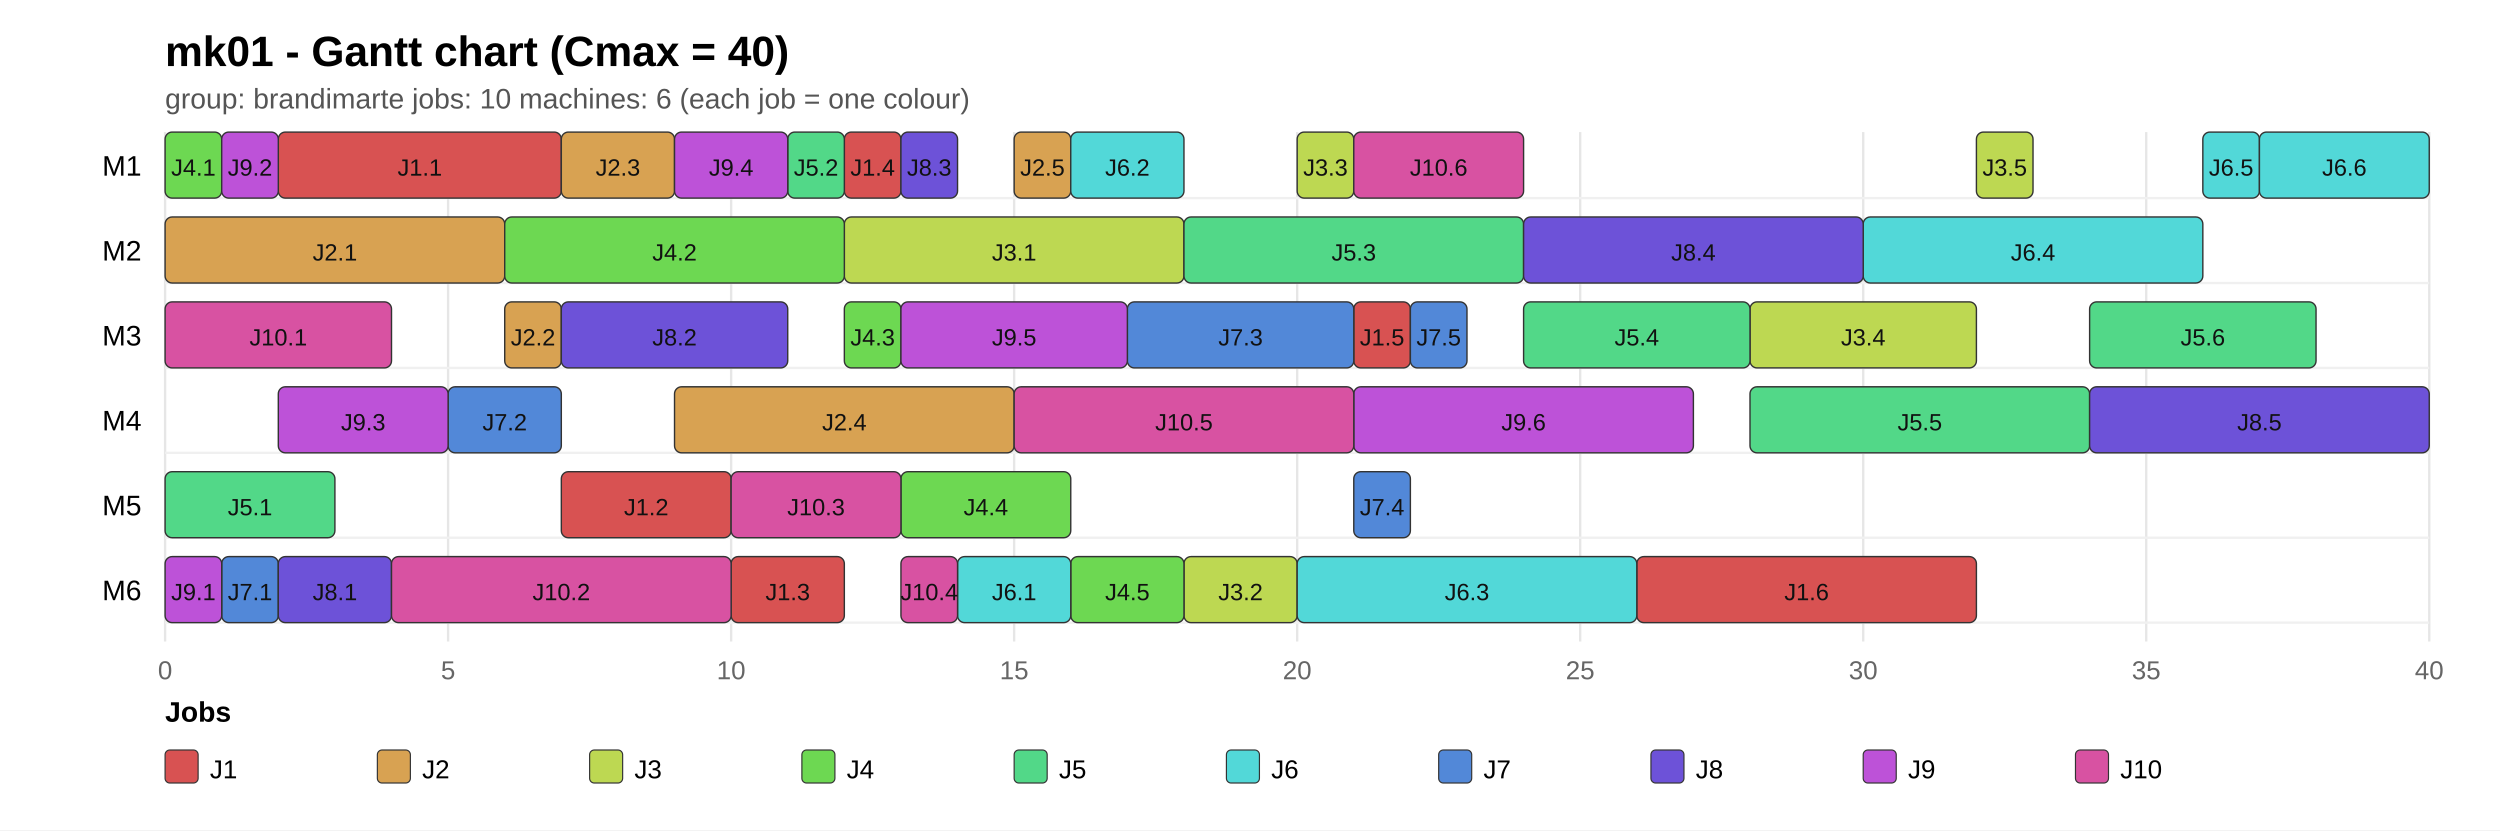
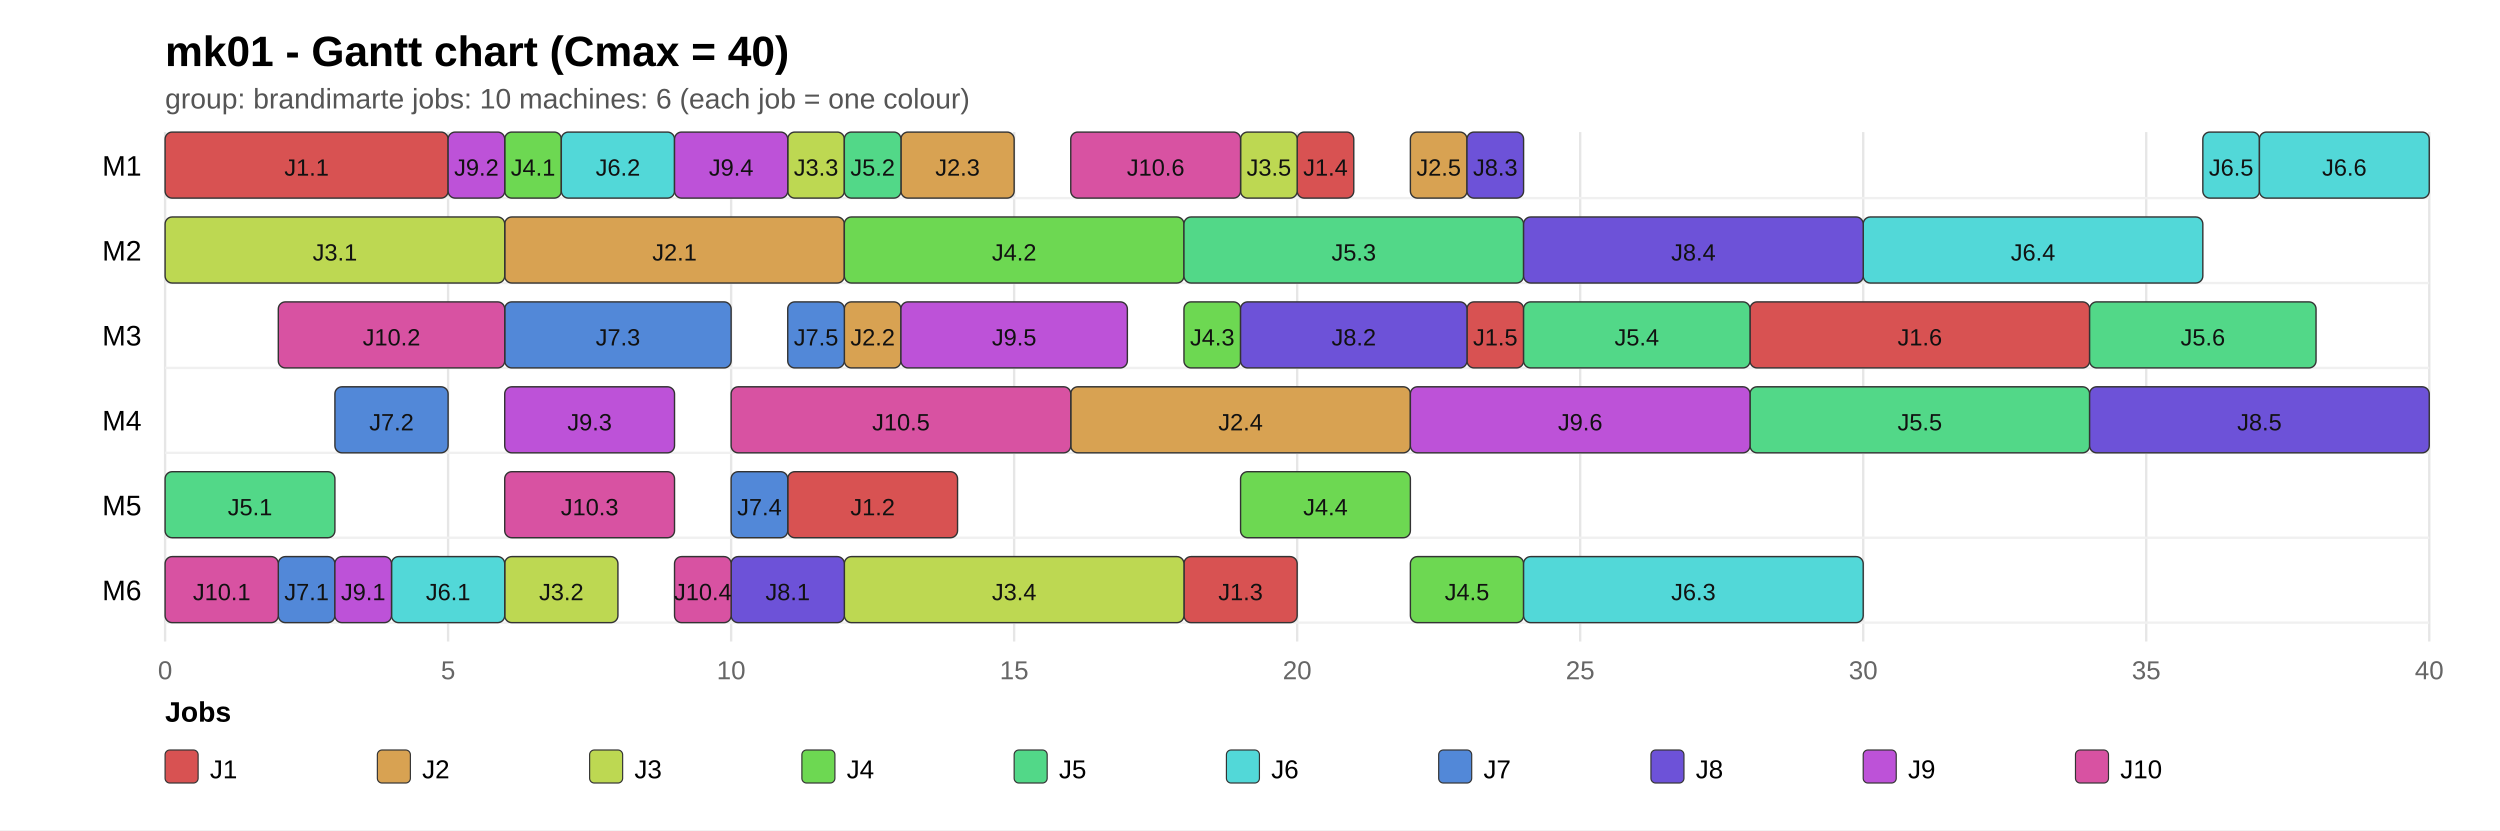
<svg xmlns="http://www.w3.org/2000/svg" width="1060" height="352" font-family="Segoe UI, Arial, sans-serif">
  <rect width="100%" height="100%" fill="white" />
  <text x="70" y="28" font-size="18" font-weight="bold">mk01  -  Gantt chart  (Cmax = 40)</text>
  <text x="70" y="46" font-size="12" fill="#555">group: brandimarte   jobs: 10   machines: 6   (each job = one colour)</text>
  <line x1="70" y1="56" x2="70" y2="272" stroke="#e6e6e6" />
  <text x="70" y="288" font-size="11" fill="#666" text-anchor="middle">0</text>
  <line x1="190" y1="56" x2="190" y2="272" stroke="#e6e6e6" />
  <text x="190" y="288" font-size="11" fill="#666" text-anchor="middle">5</text>
  <line x1="310" y1="56" x2="310" y2="272" stroke="#e6e6e6" />
  <text x="310" y="288" font-size="11" fill="#666" text-anchor="middle">10</text>
  <line x1="430" y1="56" x2="430" y2="272" stroke="#e6e6e6" />
  <text x="430" y="288" font-size="11" fill="#666" text-anchor="middle">15</text>
  <line x1="550" y1="56" x2="550" y2="272" stroke="#e6e6e6" />
  <text x="550" y="288" font-size="11" fill="#666" text-anchor="middle">20</text>
  <line x1="670" y1="56" x2="670" y2="272" stroke="#e6e6e6" />
  <text x="670" y="288" font-size="11" fill="#666" text-anchor="middle">25</text>
  <line x1="790" y1="56" x2="790" y2="272" stroke="#e6e6e6" />
  <text x="790" y="288" font-size="11" fill="#666" text-anchor="middle">30</text>
  <line x1="910" y1="56" x2="910" y2="272" stroke="#e6e6e6" />
  <text x="910" y="288" font-size="11" fill="#666" text-anchor="middle">35</text>
  <line x1="1030" y1="56" x2="1030" y2="272" stroke="#e6e6e6" />
  <text x="1030" y="288" font-size="11" fill="#666" text-anchor="middle">40</text>
  <text x="60" y="74.48" font-size="12" text-anchor="end">M1</text>
  <line x1="70" y1="84" x2="1030" y2="84" stroke="#f0f0f0" />
  <text x="60" y="110.48" font-size="12" text-anchor="end">M2</text>
  <line x1="70" y1="120" x2="1030" y2="120" stroke="#f0f0f0" />
  <text x="60" y="146.48" font-size="12" text-anchor="end">M3</text>
  <line x1="70" y1="156" x2="1030" y2="156" stroke="#f0f0f0" />
  <text x="60" y="182.48" font-size="12" text-anchor="end">M4</text>
  <line x1="70" y1="192" x2="1030" y2="192" stroke="#f0f0f0" />
  <text x="60" y="218.48" font-size="12" text-anchor="end">M5</text>
  <line x1="70" y1="228" x2="1030" y2="228" stroke="#f0f0f0" />
  <text x="60" y="254.48" font-size="12" text-anchor="end">M6</text>
  <line x1="70" y1="264" x2="1030" y2="264" stroke="#f0f0f0" />
-   <rect x="118" y="56" width="120" height="28" rx="3" fill="#D85252" stroke="#333" stroke-width="0.6" />
-   <text x="178" y="74.48" font-size="10" fill="#111" text-anchor="middle">J1.1</text>
-   <rect x="238" y="200" width="72" height="28" rx="3" fill="#D85252" stroke="#333" stroke-width="0.6" />
-   <text x="274" y="218.48" font-size="10" fill="#111" text-anchor="middle">J1.2</text>
-   <rect x="310" y="236" width="48" height="28" rx="3" fill="#D85252" stroke="#333" stroke-width="0.6" />
-   <text x="334" y="254.48" font-size="10" fill="#111" text-anchor="middle">J1.3</text>
-   <rect x="358" y="56" width="24" height="28" rx="3" fill="#D85252" stroke="#333" stroke-width="0.6" />
-   <text x="370" y="74.48" font-size="10" fill="#111" text-anchor="middle">J1.4</text>
-   <rect x="574" y="128" width="24" height="28" rx="3" fill="#D85252" stroke="#333" stroke-width="0.6" />
-   <text x="586" y="146.48" font-size="10" fill="#111" text-anchor="middle">J1.5</text>
-   <rect x="694" y="236" width="144" height="28" rx="3" fill="#D85252" stroke="#333" stroke-width="0.6" />
-   <text x="766" y="254.48" font-size="10" fill="#111" text-anchor="middle">J1.6</text>
-   <rect x="70" y="92" width="144" height="28" rx="3" fill="#D8A252" stroke="#333" stroke-width="0.6" />
-   <text x="142" y="110.48" font-size="10" fill="#111" text-anchor="middle">J2.1</text>
-   <rect x="214" y="128" width="24" height="28" rx="3" fill="#D8A252" stroke="#333" stroke-width="0.6" />
-   <text x="226" y="146.48" font-size="10" fill="#111" text-anchor="middle">J2.2</text>
-   <rect x="238" y="56" width="48" height="28" rx="3" fill="#D8A252" stroke="#333" stroke-width="0.6" />
-   <text x="262" y="74.48" font-size="10" fill="#111" text-anchor="middle">J2.3</text>
-   <rect x="286" y="164" width="144" height="28" rx="3" fill="#D8A252" stroke="#333" stroke-width="0.6" />
-   <text x="358" y="182.48" font-size="10" fill="#111" text-anchor="middle">J2.4</text>
-   <rect x="430" y="56" width="24" height="28" rx="3" fill="#D8A252" stroke="#333" stroke-width="0.6" />
-   <text x="442" y="74.48" font-size="10" fill="#111" text-anchor="middle">J2.5</text>
-   <rect x="358" y="92" width="144" height="28" rx="3" fill="#BDD852" stroke="#333" stroke-width="0.6" />
-   <text x="430" y="110.48" font-size="10" fill="#111" text-anchor="middle">J3.1</text>
-   <rect x="502" y="236" width="48" height="28" rx="3" fill="#BDD852" stroke="#333" stroke-width="0.6" />
-   <text x="526" y="254.48" font-size="10" fill="#111" text-anchor="middle">J3.2</text>
-   <rect x="550" y="56" width="24" height="28" rx="3" fill="#BDD852" stroke="#333" stroke-width="0.6" />
-   <text x="562" y="74.48" font-size="10" fill="#111" text-anchor="middle">J3.3</text>
-   <rect x="742" y="128" width="96" height="28" rx="3" fill="#BDD852" stroke="#333" stroke-width="0.6" />
-   <text x="790" y="146.48" font-size="10" fill="#111" text-anchor="middle">J3.4</text>
-   <rect x="838" y="56" width="24" height="28" rx="3" fill="#BDD852" stroke="#333" stroke-width="0.6" />
-   <text x="850" y="74.48" font-size="10" fill="#111" text-anchor="middle">J3.5</text>
-   <rect x="70" y="56" width="24" height="28" rx="3" fill="#6DD852" stroke="#333" stroke-width="0.6" />
-   <text x="82" y="74.48" font-size="10" fill="#111" text-anchor="middle">J4.1</text>
-   <rect x="214" y="92" width="144" height="28" rx="3" fill="#6DD852" stroke="#333" stroke-width="0.6" />
-   <text x="286" y="110.48" font-size="10" fill="#111" text-anchor="middle">J4.2</text>
-   <rect x="358" y="128" width="24" height="28" rx="3" fill="#6DD852" stroke="#333" stroke-width="0.6" />
-   <text x="370" y="146.48" font-size="10" fill="#111" text-anchor="middle">J4.3</text>
-   <rect x="382" y="200" width="72" height="28" rx="3" fill="#6DD852" stroke="#333" stroke-width="0.6" />
-   <text x="418" y="218.48" font-size="10" fill="#111" text-anchor="middle">J4.4</text>
-   <rect x="454" y="236" width="48" height="28" rx="3" fill="#6DD852" stroke="#333" stroke-width="0.6" />
-   <text x="478" y="254.48" font-size="10" fill="#111" text-anchor="middle">J4.5</text>
+   <rect x="70" y="56" width="120" height="28" rx="3" fill="#D85252" stroke="#333" stroke-width="0.6" />
+   <text x="130" y="74.48" font-size="10" fill="#111" text-anchor="middle">J1.1</text>
+   <rect x="334" y="200" width="72" height="28" rx="3" fill="#D85252" stroke="#333" stroke-width="0.6" />
+   <text x="370" y="218.48" font-size="10" fill="#111" text-anchor="middle">J1.2</text>
+   <rect x="502" y="236" width="48" height="28" rx="3" fill="#D85252" stroke="#333" stroke-width="0.6" />
+   <text x="526" y="254.48" font-size="10" fill="#111" text-anchor="middle">J1.3</text>
+   <rect x="550" y="56" width="24" height="28" rx="3" fill="#D85252" stroke="#333" stroke-width="0.6" />
+   <text x="562" y="74.48" font-size="10" fill="#111" text-anchor="middle">J1.4</text>
+   <rect x="622" y="128" width="24" height="28" rx="3" fill="#D85252" stroke="#333" stroke-width="0.6" />
+   <text x="634" y="146.48" font-size="10" fill="#111" text-anchor="middle">J1.5</text>
+   <rect x="742" y="128" width="144" height="28" rx="3" fill="#D85252" stroke="#333" stroke-width="0.6" />
+   <text x="814" y="146.48" font-size="10" fill="#111" text-anchor="middle">J1.6</text>
+   <rect x="214" y="92" width="144" height="28" rx="3" fill="#D8A252" stroke="#333" stroke-width="0.6" />
+   <text x="286" y="110.48" font-size="10" fill="#111" text-anchor="middle">J2.1</text>
+   <rect x="358" y="128" width="24" height="28" rx="3" fill="#D8A252" stroke="#333" stroke-width="0.6" />
+   <text x="370" y="146.48" font-size="10" fill="#111" text-anchor="middle">J2.2</text>
+   <rect x="382" y="56" width="48" height="28" rx="3" fill="#D8A252" stroke="#333" stroke-width="0.6" />
+   <text x="406" y="74.48" font-size="10" fill="#111" text-anchor="middle">J2.3</text>
+   <rect x="454" y="164" width="144" height="28" rx="3" fill="#D8A252" stroke="#333" stroke-width="0.6" />
+   <text x="526" y="182.48" font-size="10" fill="#111" text-anchor="middle">J2.4</text>
+   <rect x="598" y="56" width="24" height="28" rx="3" fill="#D8A252" stroke="#333" stroke-width="0.6" />
+   <text x="610" y="74.48" font-size="10" fill="#111" text-anchor="middle">J2.5</text>
+   <rect x="70" y="92" width="144" height="28" rx="3" fill="#BDD852" stroke="#333" stroke-width="0.6" />
+   <text x="142" y="110.48" font-size="10" fill="#111" text-anchor="middle">J3.1</text>
+   <rect x="214" y="236" width="48" height="28" rx="3" fill="#BDD852" stroke="#333" stroke-width="0.6" />
+   <text x="238" y="254.48" font-size="10" fill="#111" text-anchor="middle">J3.2</text>
+   <rect x="334" y="56" width="24" height="28" rx="3" fill="#BDD852" stroke="#333" stroke-width="0.6" />
+   <text x="346" y="74.48" font-size="10" fill="#111" text-anchor="middle">J3.3</text>
+   <rect x="358" y="236" width="144" height="28" rx="3" fill="#BDD852" stroke="#333" stroke-width="0.6" />
+   <text x="430" y="254.48" font-size="10" fill="#111" text-anchor="middle">J3.4</text>
+   <rect x="526" y="56" width="24" height="28" rx="3" fill="#BDD852" stroke="#333" stroke-width="0.6" />
+   <text x="538" y="74.48" font-size="10" fill="#111" text-anchor="middle">J3.5</text>
+   <rect x="214" y="56" width="24" height="28" rx="3" fill="#6DD852" stroke="#333" stroke-width="0.6" />
+   <text x="226" y="74.48" font-size="10" fill="#111" text-anchor="middle">J4.1</text>
+   <rect x="358" y="92" width="144" height="28" rx="3" fill="#6DD852" stroke="#333" stroke-width="0.6" />
+   <text x="430" y="110.48" font-size="10" fill="#111" text-anchor="middle">J4.2</text>
+   <rect x="502" y="128" width="24" height="28" rx="3" fill="#6DD852" stroke="#333" stroke-width="0.6" />
+   <text x="514" y="146.48" font-size="10" fill="#111" text-anchor="middle">J4.3</text>
+   <rect x="526" y="200" width="72" height="28" rx="3" fill="#6DD852" stroke="#333" stroke-width="0.6" />
+   <text x="562" y="218.48" font-size="10" fill="#111" text-anchor="middle">J4.4</text>
+   <rect x="598" y="236" width="48" height="28" rx="3" fill="#6DD852" stroke="#333" stroke-width="0.6" />
+   <text x="622" y="254.48" font-size="10" fill="#111" text-anchor="middle">J4.5</text>
  <rect x="70" y="200" width="72" height="28" rx="3" fill="#52D888" stroke="#333" stroke-width="0.6" />
  <text x="106" y="218.48" font-size="10" fill="#111" text-anchor="middle">J5.1</text>
-   <rect x="334" y="56" width="24" height="28" rx="3" fill="#52D888" stroke="#333" stroke-width="0.6" />
-   <text x="346" y="74.48" font-size="10" fill="#111" text-anchor="middle">J5.2</text>
+   <rect x="358" y="56" width="24" height="28" rx="3" fill="#52D888" stroke="#333" stroke-width="0.6" />
+   <text x="370" y="74.48" font-size="10" fill="#111" text-anchor="middle">J5.2</text>
  <rect x="502" y="92" width="144" height="28" rx="3" fill="#52D888" stroke="#333" stroke-width="0.6" />
  <text x="574" y="110.48" font-size="10" fill="#111" text-anchor="middle">J5.3</text>
  <rect x="646" y="128" width="96" height="28" rx="3" fill="#52D888" stroke="#333" stroke-width="0.6" />
  <text x="694" y="146.48" font-size="10" fill="#111" text-anchor="middle">J5.4</text>
  <rect x="742" y="164" width="144" height="28" rx="3" fill="#52D888" stroke="#333" stroke-width="0.6" />
  <text x="814" y="182.48" font-size="10" fill="#111" text-anchor="middle">J5.5</text>
  <rect x="886" y="128" width="96" height="28" rx="3" fill="#52D888" stroke="#333" stroke-width="0.6" />
  <text x="934" y="146.48" font-size="10" fill="#111" text-anchor="middle">J5.6</text>
-   <rect x="406" y="236" width="48" height="28" rx="3" fill="#52D8D8" stroke="#333" stroke-width="0.6" />
-   <text x="430" y="254.48" font-size="10" fill="#111" text-anchor="middle">J6.1</text>
-   <rect x="454" y="56" width="48" height="28" rx="3" fill="#52D8D8" stroke="#333" stroke-width="0.6" />
-   <text x="478" y="74.48" font-size="10" fill="#111" text-anchor="middle">J6.2</text>
-   <rect x="550" y="236" width="144" height="28" rx="3" fill="#52D8D8" stroke="#333" stroke-width="0.6" />
-   <text x="622" y="254.48" font-size="10" fill="#111" text-anchor="middle">J6.3</text>
+   <rect x="166" y="236" width="48" height="28" rx="3" fill="#52D8D8" stroke="#333" stroke-width="0.6" />
+   <text x="190" y="254.48" font-size="10" fill="#111" text-anchor="middle">J6.1</text>
+   <rect x="238" y="56" width="48" height="28" rx="3" fill="#52D8D8" stroke="#333" stroke-width="0.6" />
+   <text x="262" y="74.48" font-size="10" fill="#111" text-anchor="middle">J6.2</text>
+   <rect x="646" y="236" width="144" height="28" rx="3" fill="#52D8D8" stroke="#333" stroke-width="0.6" />
+   <text x="718" y="254.48" font-size="10" fill="#111" text-anchor="middle">J6.3</text>
  <rect x="790" y="92" width="144" height="28" rx="3" fill="#52D8D8" stroke="#333" stroke-width="0.6" />
  <text x="862" y="110.48" font-size="10" fill="#111" text-anchor="middle">J6.4</text>
  <rect x="934" y="56" width="24" height="28" rx="3" fill="#52D8D8" stroke="#333" stroke-width="0.6" />
  <text x="946" y="74.48" font-size="10" fill="#111" text-anchor="middle">J6.5</text>
  <rect x="958" y="56" width="72" height="28" rx="3" fill="#52D8D8" stroke="#333" stroke-width="0.6" />
  <text x="994" y="74.48" font-size="10" fill="#111" text-anchor="middle">J6.6</text>
-   <rect x="94" y="236" width="24" height="28" rx="3" fill="#5288D8" stroke="#333" stroke-width="0.6" />
-   <text x="106" y="254.48" font-size="10" fill="#111" text-anchor="middle">J7.1</text>
-   <rect x="190" y="164" width="48" height="28" rx="3" fill="#5288D8" stroke="#333" stroke-width="0.6" />
-   <text x="214" y="182.48" font-size="10" fill="#111" text-anchor="middle">J7.2</text>
-   <rect x="478" y="128" width="96" height="28" rx="3" fill="#5288D8" stroke="#333" stroke-width="0.6" />
-   <text x="526" y="146.48" font-size="10" fill="#111" text-anchor="middle">J7.3</text>
-   <rect x="574" y="200" width="24" height="28" rx="3" fill="#5288D8" stroke="#333" stroke-width="0.6" />
-   <text x="586" y="218.48" font-size="10" fill="#111" text-anchor="middle">J7.4</text>
-   <rect x="598" y="128" width="24" height="28" rx="3" fill="#5288D8" stroke="#333" stroke-width="0.6" />
-   <text x="610" y="146.48" font-size="10" fill="#111" text-anchor="middle">J7.5</text>
-   <rect x="118" y="236" width="48" height="28" rx="3" fill="#6D52D8" stroke="#333" stroke-width="0.6" />
-   <text x="142" y="254.48" font-size="10" fill="#111" text-anchor="middle">J8.1</text>
-   <rect x="238" y="128" width="96" height="28" rx="3" fill="#6D52D8" stroke="#333" stroke-width="0.6" />
-   <text x="286" y="146.48" font-size="10" fill="#111" text-anchor="middle">J8.2</text>
-   <rect x="382" y="56" width="24" height="28" rx="3" fill="#6D52D8" stroke="#333" stroke-width="0.6" />
-   <text x="394" y="74.48" font-size="10" fill="#111" text-anchor="middle">J8.3</text>
+   <rect x="118" y="236" width="24" height="28" rx="3" fill="#5288D8" stroke="#333" stroke-width="0.6" />
+   <text x="130" y="254.48" font-size="10" fill="#111" text-anchor="middle">J7.1</text>
+   <rect x="142" y="164" width="48" height="28" rx="3" fill="#5288D8" stroke="#333" stroke-width="0.6" />
+   <text x="166" y="182.48" font-size="10" fill="#111" text-anchor="middle">J7.2</text>
+   <rect x="214" y="128" width="96" height="28" rx="3" fill="#5288D8" stroke="#333" stroke-width="0.6" />
+   <text x="262" y="146.48" font-size="10" fill="#111" text-anchor="middle">J7.3</text>
+   <rect x="310" y="200" width="24" height="28" rx="3" fill="#5288D8" stroke="#333" stroke-width="0.6" />
+   <text x="322" y="218.48" font-size="10" fill="#111" text-anchor="middle">J7.4</text>
+   <rect x="334" y="128" width="24" height="28" rx="3" fill="#5288D8" stroke="#333" stroke-width="0.6" />
+   <text x="346" y="146.48" font-size="10" fill="#111" text-anchor="middle">J7.5</text>
+   <rect x="310" y="236" width="48" height="28" rx="3" fill="#6D52D8" stroke="#333" stroke-width="0.6" />
+   <text x="334" y="254.48" font-size="10" fill="#111" text-anchor="middle">J8.1</text>
+   <rect x="526" y="128" width="96" height="28" rx="3" fill="#6D52D8" stroke="#333" stroke-width="0.6" />
+   <text x="574" y="146.48" font-size="10" fill="#111" text-anchor="middle">J8.2</text>
+   <rect x="622" y="56" width="24" height="28" rx="3" fill="#6D52D8" stroke="#333" stroke-width="0.6" />
+   <text x="634" y="74.48" font-size="10" fill="#111" text-anchor="middle">J8.3</text>
  <rect x="646" y="92" width="144" height="28" rx="3" fill="#6D52D8" stroke="#333" stroke-width="0.6" />
  <text x="718" y="110.48" font-size="10" fill="#111" text-anchor="middle">J8.4</text>
  <rect x="886" y="164" width="144" height="28" rx="3" fill="#6D52D8" stroke="#333" stroke-width="0.6" />
  <text x="958" y="182.48" font-size="10" fill="#111" text-anchor="middle">J8.5</text>
-   <rect x="70" y="236" width="24" height="28" rx="3" fill="#BD52D8" stroke="#333" stroke-width="0.6" />
-   <text x="82" y="254.48" font-size="10" fill="#111" text-anchor="middle">J9.1</text>
-   <rect x="94" y="56" width="24" height="28" rx="3" fill="#BD52D8" stroke="#333" stroke-width="0.6" />
-   <text x="106" y="74.48" font-size="10" fill="#111" text-anchor="middle">J9.2</text>
-   <rect x="118" y="164" width="72" height="28" rx="3" fill="#BD52D8" stroke="#333" stroke-width="0.6" />
-   <text x="154" y="182.48" font-size="10" fill="#111" text-anchor="middle">J9.3</text>
+   <rect x="142" y="236" width="24" height="28" rx="3" fill="#BD52D8" stroke="#333" stroke-width="0.6" />
+   <text x="154" y="254.48" font-size="10" fill="#111" text-anchor="middle">J9.1</text>
+   <rect x="190" y="56" width="24" height="28" rx="3" fill="#BD52D8" stroke="#333" stroke-width="0.6" />
+   <text x="202" y="74.48" font-size="10" fill="#111" text-anchor="middle">J9.2</text>
+   <rect x="214" y="164" width="72" height="28" rx="3" fill="#BD52D8" stroke="#333" stroke-width="0.6" />
+   <text x="250" y="182.48" font-size="10" fill="#111" text-anchor="middle">J9.3</text>
  <rect x="286" y="56" width="48" height="28" rx="3" fill="#BD52D8" stroke="#333" stroke-width="0.6" />
  <text x="310" y="74.48" font-size="10" fill="#111" text-anchor="middle">J9.4</text>
  <rect x="382" y="128" width="96" height="28" rx="3" fill="#BD52D8" stroke="#333" stroke-width="0.6" />
  <text x="430" y="146.48" font-size="10" fill="#111" text-anchor="middle">J9.5</text>
-   <rect x="574" y="164" width="144" height="28" rx="3" fill="#BD52D8" stroke="#333" stroke-width="0.6" />
-   <text x="646" y="182.48" font-size="10" fill="#111" text-anchor="middle">J9.6</text>
-   <rect x="70" y="128" width="96" height="28" rx="3" fill="#D852A2" stroke="#333" stroke-width="0.6" />
-   <text x="118" y="146.48" font-size="10" fill="#111" text-anchor="middle">J10.1</text>
-   <rect x="166" y="236" width="144" height="28" rx="3" fill="#D852A2" stroke="#333" stroke-width="0.6" />
-   <text x="238" y="254.48" font-size="10" fill="#111" text-anchor="middle">J10.2</text>
-   <rect x="310" y="200" width="72" height="28" rx="3" fill="#D852A2" stroke="#333" stroke-width="0.6" />
-   <text x="346" y="218.48" font-size="10" fill="#111" text-anchor="middle">J10.3</text>
-   <rect x="382" y="236" width="24" height="28" rx="3" fill="#D852A2" stroke="#333" stroke-width="0.6" />
-   <text x="394" y="254.48" font-size="10" fill="#111" text-anchor="middle">J10.4</text>
-   <rect x="430" y="164" width="144" height="28" rx="3" fill="#D852A2" stroke="#333" stroke-width="0.6" />
-   <text x="502" y="182.48" font-size="10" fill="#111" text-anchor="middle">J10.5</text>
-   <rect x="574" y="56" width="72" height="28" rx="3" fill="#D852A2" stroke="#333" stroke-width="0.6" />
-   <text x="610" y="74.48" font-size="10" fill="#111" text-anchor="middle">J10.6</text>
+   <rect x="598" y="164" width="144" height="28" rx="3" fill="#BD52D8" stroke="#333" stroke-width="0.6" />
+   <text x="670" y="182.48" font-size="10" fill="#111" text-anchor="middle">J9.6</text>
+   <rect x="70" y="236" width="48" height="28" rx="3" fill="#D852A2" stroke="#333" stroke-width="0.6" />
+   <text x="94" y="254.48" font-size="10" fill="#111" text-anchor="middle">J10.1</text>
+   <rect x="118" y="128" width="96" height="28" rx="3" fill="#D852A2" stroke="#333" stroke-width="0.6" />
+   <text x="166" y="146.48" font-size="10" fill="#111" text-anchor="middle">J10.2</text>
+   <rect x="214" y="200" width="72" height="28" rx="3" fill="#D852A2" stroke="#333" stroke-width="0.6" />
+   <text x="250" y="218.48" font-size="10" fill="#111" text-anchor="middle">J10.3</text>
+   <rect x="286" y="236" width="24" height="28" rx="3" fill="#D852A2" stroke="#333" stroke-width="0.6" />
+   <text x="298" y="254.48" font-size="10" fill="#111" text-anchor="middle">J10.4</text>
+   <rect x="310" y="164" width="144" height="28" rx="3" fill="#D852A2" stroke="#333" stroke-width="0.6" />
+   <text x="382" y="182.48" font-size="10" fill="#111" text-anchor="middle">J10.5</text>
+   <rect x="454" y="56" width="72" height="28" rx="3" fill="#D852A2" stroke="#333" stroke-width="0.6" />
+   <text x="490" y="74.48" font-size="10" fill="#111" text-anchor="middle">J10.6</text>
  <text x="70" y="306" font-size="12" font-weight="bold">Jobs</text>
  <rect x="70" y="318" width="14" height="14" rx="2" fill="#D85252" stroke="#333" stroke-width="0.5" />
  <text x="89" y="330" font-size="11">J1</text>
  <rect x="160" y="318" width="14" height="14" rx="2" fill="#D8A252" stroke="#333" stroke-width="0.5" />
  <text x="179" y="330" font-size="11">J2</text>
  <rect x="250" y="318" width="14" height="14" rx="2" fill="#BDD852" stroke="#333" stroke-width="0.5" />
  <text x="269" y="330" font-size="11">J3</text>
  <rect x="340" y="318" width="14" height="14" rx="2" fill="#6DD852" stroke="#333" stroke-width="0.5" />
  <text x="359" y="330" font-size="11">J4</text>
  <rect x="430" y="318" width="14" height="14" rx="2" fill="#52D888" stroke="#333" stroke-width="0.5" />
  <text x="449" y="330" font-size="11">J5</text>
  <rect x="520" y="318" width="14" height="14" rx="2" fill="#52D8D8" stroke="#333" stroke-width="0.5" />
  <text x="539" y="330" font-size="11">J6</text>
  <rect x="610" y="318" width="14" height="14" rx="2" fill="#5288D8" stroke="#333" stroke-width="0.5" />
  <text x="629" y="330" font-size="11">J7</text>
  <rect x="700" y="318" width="14" height="14" rx="2" fill="#6D52D8" stroke="#333" stroke-width="0.5" />
  <text x="719" y="330" font-size="11">J8</text>
  <rect x="790" y="318" width="14" height="14" rx="2" fill="#BD52D8" stroke="#333" stroke-width="0.5" />
  <text x="809" y="330" font-size="11">J9</text>
  <rect x="880" y="318" width="14" height="14" rx="2" fill="#D852A2" stroke="#333" stroke-width="0.5" />
  <text x="899" y="330" font-size="11">J10</text>
</svg>
